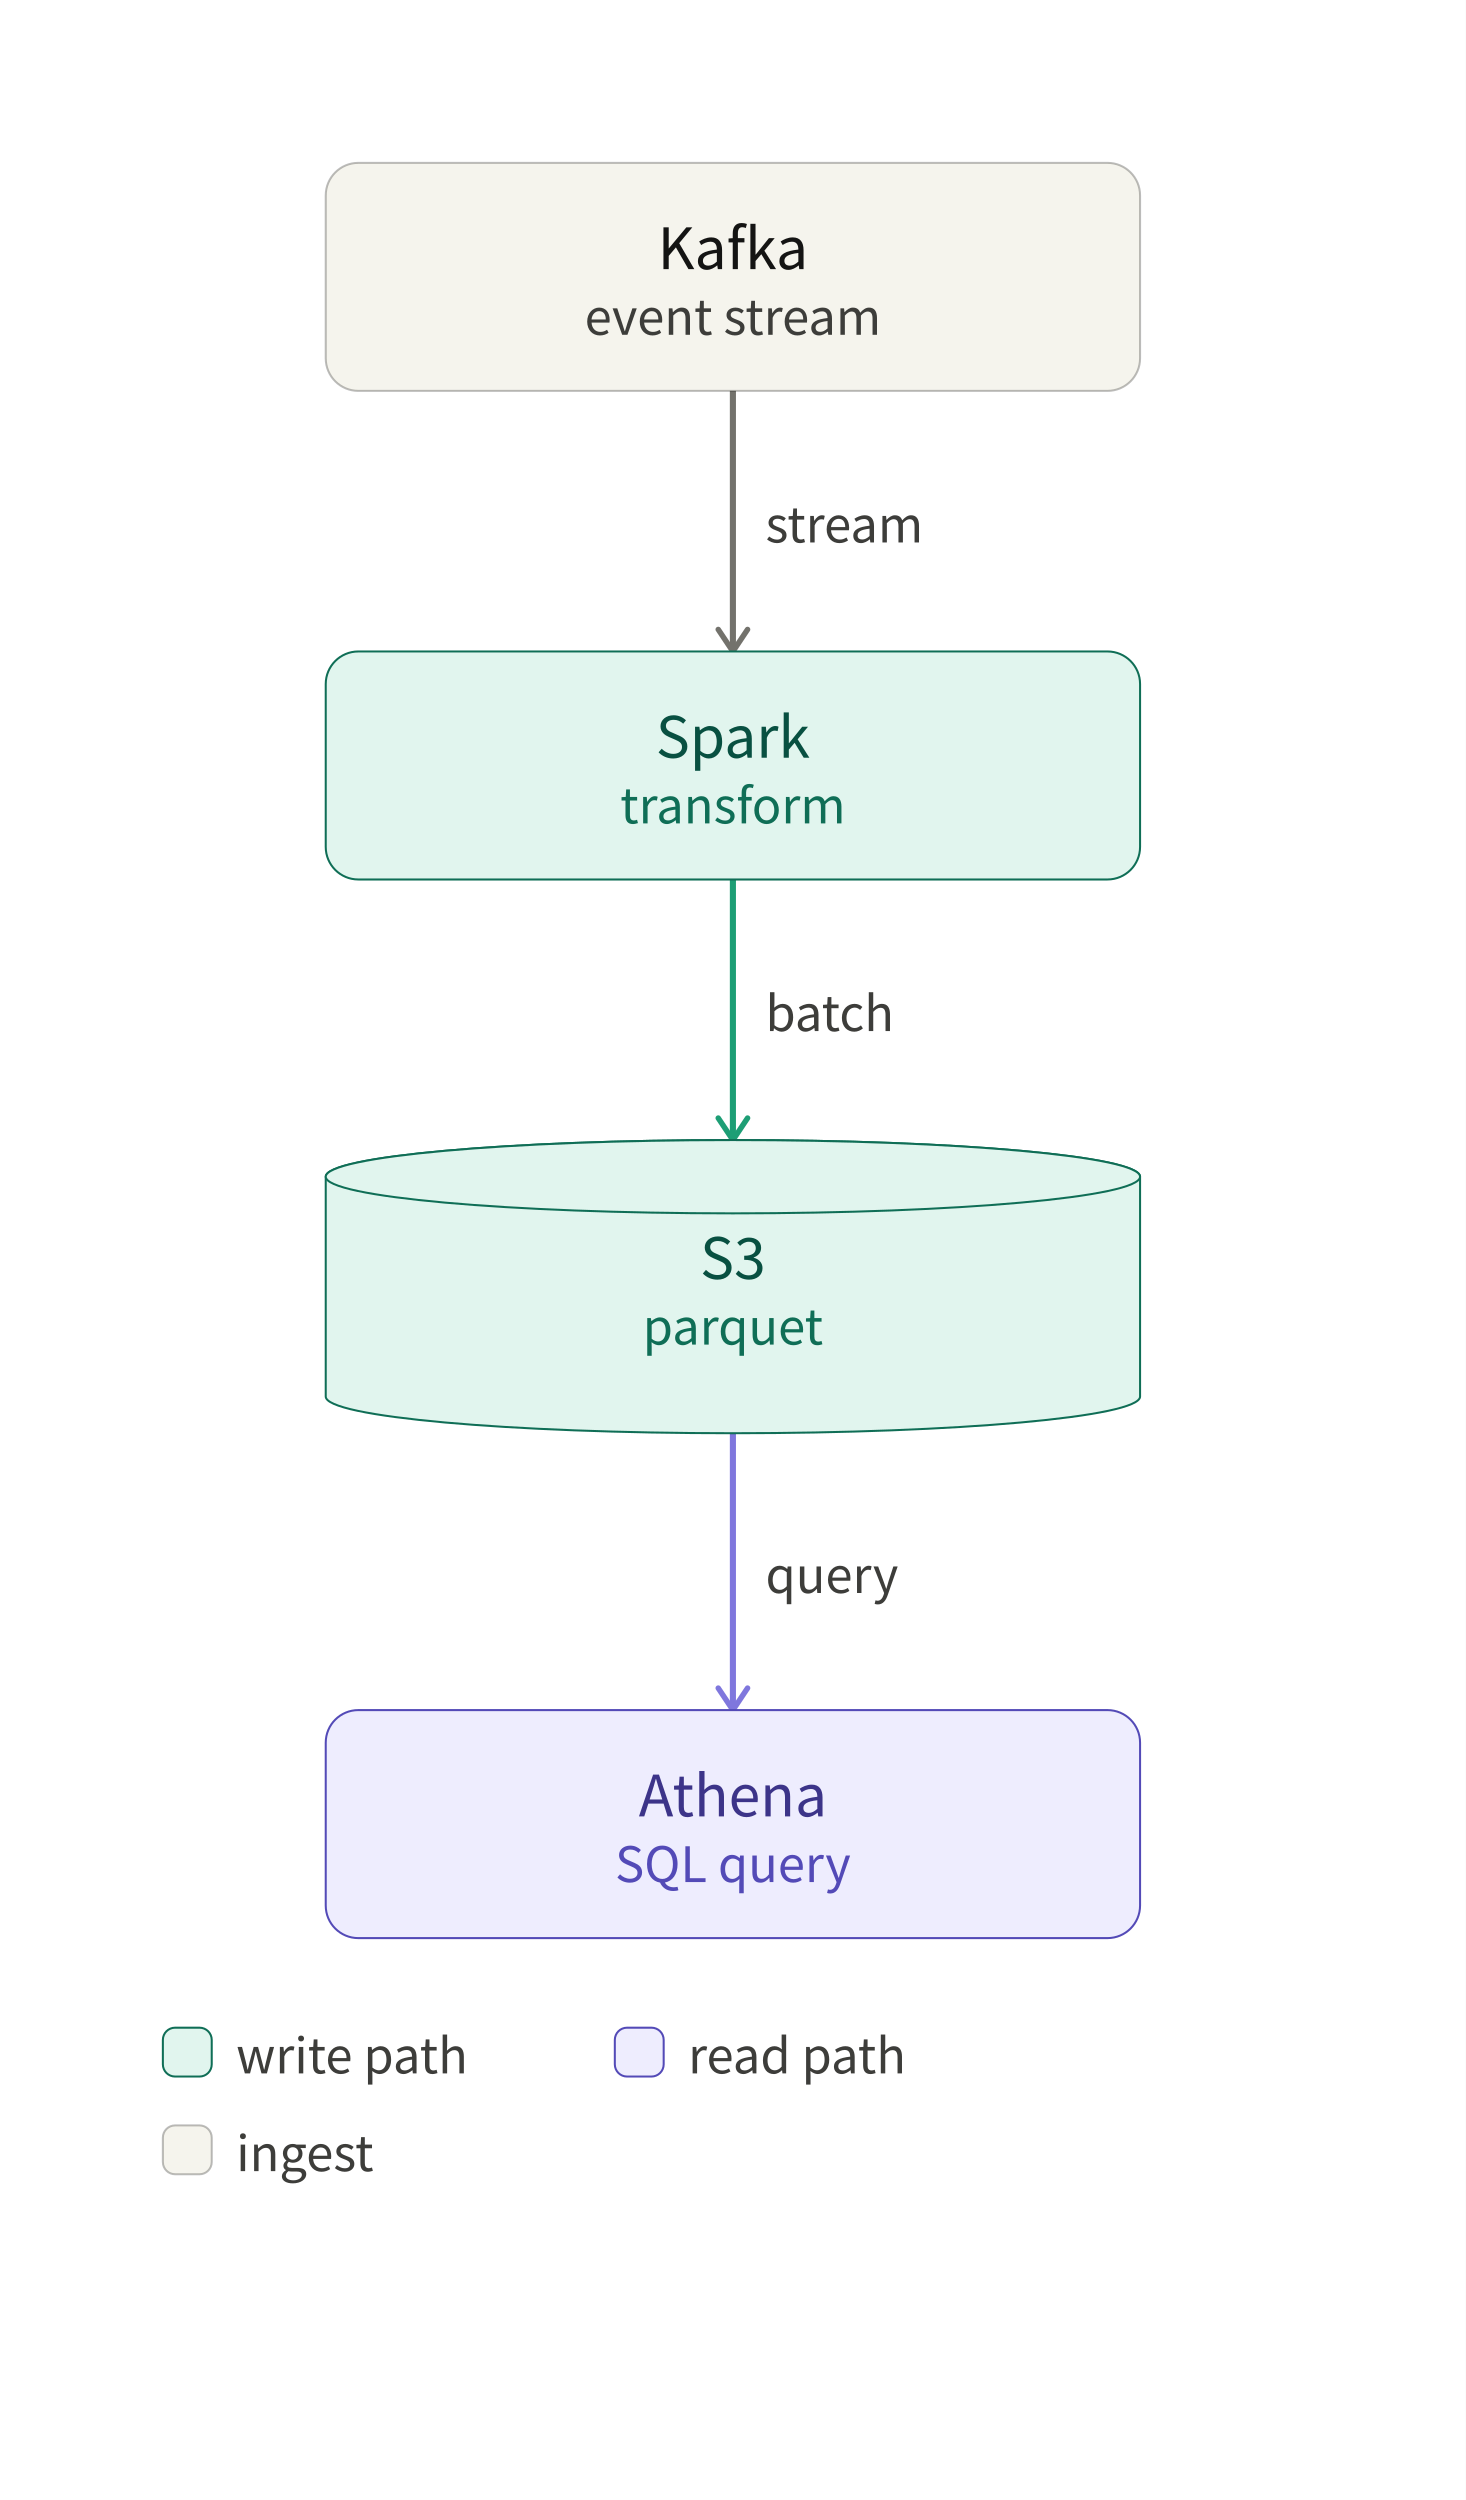
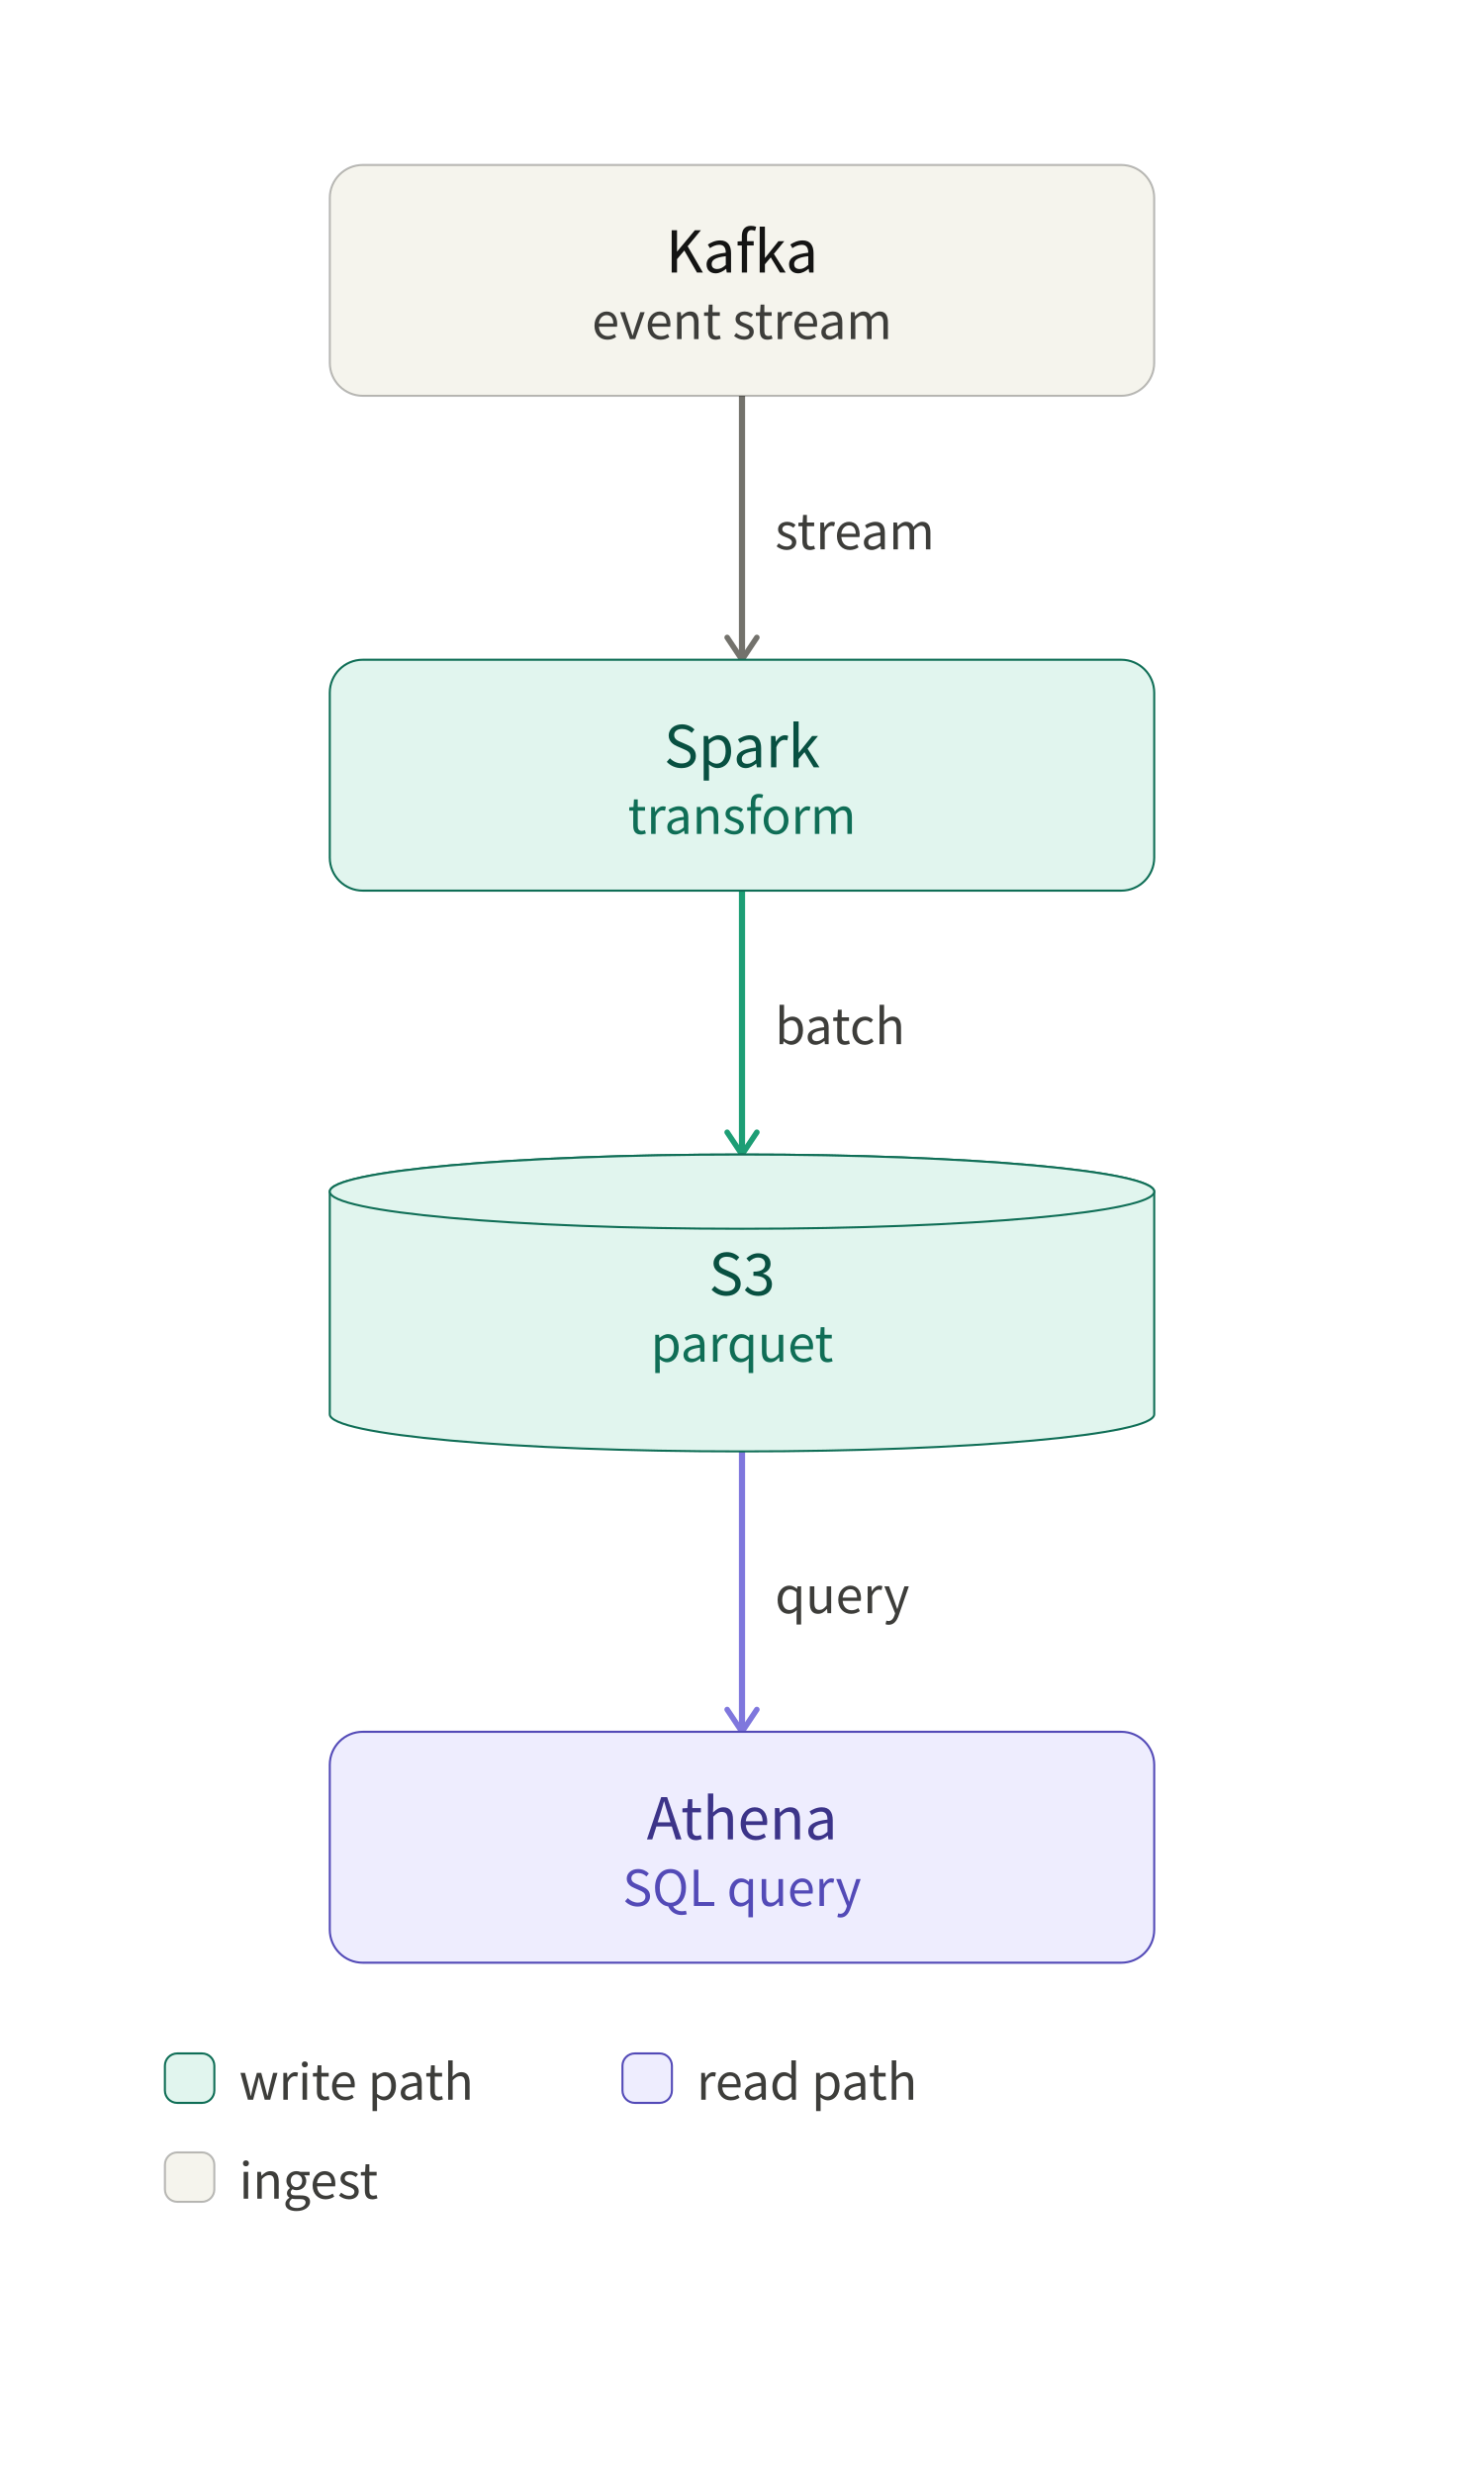
- <svg xmlns="http://www.w3.org/2000/svg" viewBox="0 0 360 614" width="360" height="614" role="img">
+ <svg xmlns="http://www.w3.org/2000/svg" viewBox="0 0 360 600" width="360" height="600" role="img">
  <style>text { font-family: 'Anthropic Sans', -apple-system, BlinkMacSystemFont, 'Segoe UI', 'PingFang SC', 'Microsoft YaHei', 'Hiragino Sans GB', 'Noto Sans CJK SC', sans-serif; }</style>
  <defs>
    <marker id="arrow" viewBox="0 0 10 10" refX="8" refY="5" markerWidth="6" markerHeight="6" orient="auto-start-reverse">
      <path d="M2 1L8 5L2 9" fill="none" stroke="context-stroke" stroke-width="1.5" stroke-linecap="round" stroke-linejoin="round" />
    </marker>
  </defs>
-   <rect width="360" height="614" fill="#FFFFFF" />
+   <rect x="0" y="0" width="360" height="600" fill="#FFFFFF" />
  <line x1="180" y1="96" x2="180" y2="160" stroke="#73726C" stroke-width="1.5" stroke-linecap="round" marker-end="url(#arrow)" />
  <line x1="180" y1="216" x2="180" y2="280" stroke="#1D9E75" stroke-width="1.5" stroke-linecap="round" marker-end="url(#arrow)" />
  <line x1="180" y1="352" x2="180" y2="420" stroke="#7F77DD" stroke-width="1.5" stroke-linecap="round" marker-end="url(#arrow)" />
  <rect x="80" y="40" width="200" height="56" rx="8" fill="#F5F4ED" stroke="rgba(31,30,29,0.3)" stroke-width="0.5" />
  <rect x="80" y="160" width="200" height="56" rx="8" fill="#E1F5EE" stroke="#0F6E56" stroke-width="0.5" />
  <path d="M 80 289 A 100 9 0 0 1 280 289 L 280 343 A 100 9 0 0 1 80 343 Z" fill="#E1F5EE" stroke="#0F6E56" stroke-width="0.5" />
  <ellipse cx="180" cy="289" rx="100" ry="9" fill="#E1F5EE" stroke="#0F6E56" stroke-width="0.5" />
  <rect x="80" y="420" width="200" height="56" rx="8" fill="#EEEDFE" stroke="#534AB7" stroke-width="0.5" />
  <text x="180" y="60" text-anchor="middle" dominant-baseline="central" font-size="14" font-weight="500" fill="#141413">Kafka</text>
  <text x="180" y="77" text-anchor="middle" dominant-baseline="central" font-size="12" fill="#3D3D3A">event stream</text>
  <text x="180" y="180" text-anchor="middle" dominant-baseline="central" font-size="14" font-weight="500" fill="#085041">Spark</text>
  <text x="180" y="197" text-anchor="middle" dominant-baseline="central" font-size="12" fill="#0F6E56">transform</text>
  <text x="180" y="308" text-anchor="middle" dominant-baseline="central" font-size="14" font-weight="500" fill="#085041">S3</text>
  <text x="180" y="325" text-anchor="middle" dominant-baseline="central" font-size="12" fill="#0F6E56">parquet</text>
  <text x="180" y="440" text-anchor="middle" dominant-baseline="central" font-size="14" font-weight="500" fill="#3C3489">Athena</text>
  <text x="180" y="457" text-anchor="middle" dominant-baseline="central" font-size="12" fill="#534AB7">SQL query</text>
  <text x="188" y="128" text-anchor="start" dominant-baseline="central" font-size="12" fill="#3D3D3A">stream</text>
  <text x="188" y="248" text-anchor="start" dominant-baseline="central" font-size="12" fill="#3D3D3A">batch</text>
  <text x="188" y="386" text-anchor="start" dominant-baseline="central" font-size="12" fill="#3D3D3A">query</text>
  <rect x="40" y="498" width="12" height="12" rx="3" fill="#E1F5EE" stroke="#0F6E56" stroke-width="0.5" />
  <text x="58" y="504" dominant-baseline="central" font-size="12" fill="#3D3D3A">write path</text>
  <rect x="151" y="498" width="12" height="12" rx="3" fill="#EEEDFE" stroke="#534AB7" stroke-width="0.5" />
  <text x="169" y="504" dominant-baseline="central" font-size="12" fill="#3D3D3A">read path</text>
  <rect x="40" y="522" width="12" height="12" rx="3" fill="#F5F4ED" stroke="rgba(31,30,29,0.3)" stroke-width="0.5" />
  <text x="58" y="528" dominant-baseline="central" font-size="12" fill="#3D3D3A">ingest</text>
</svg>
